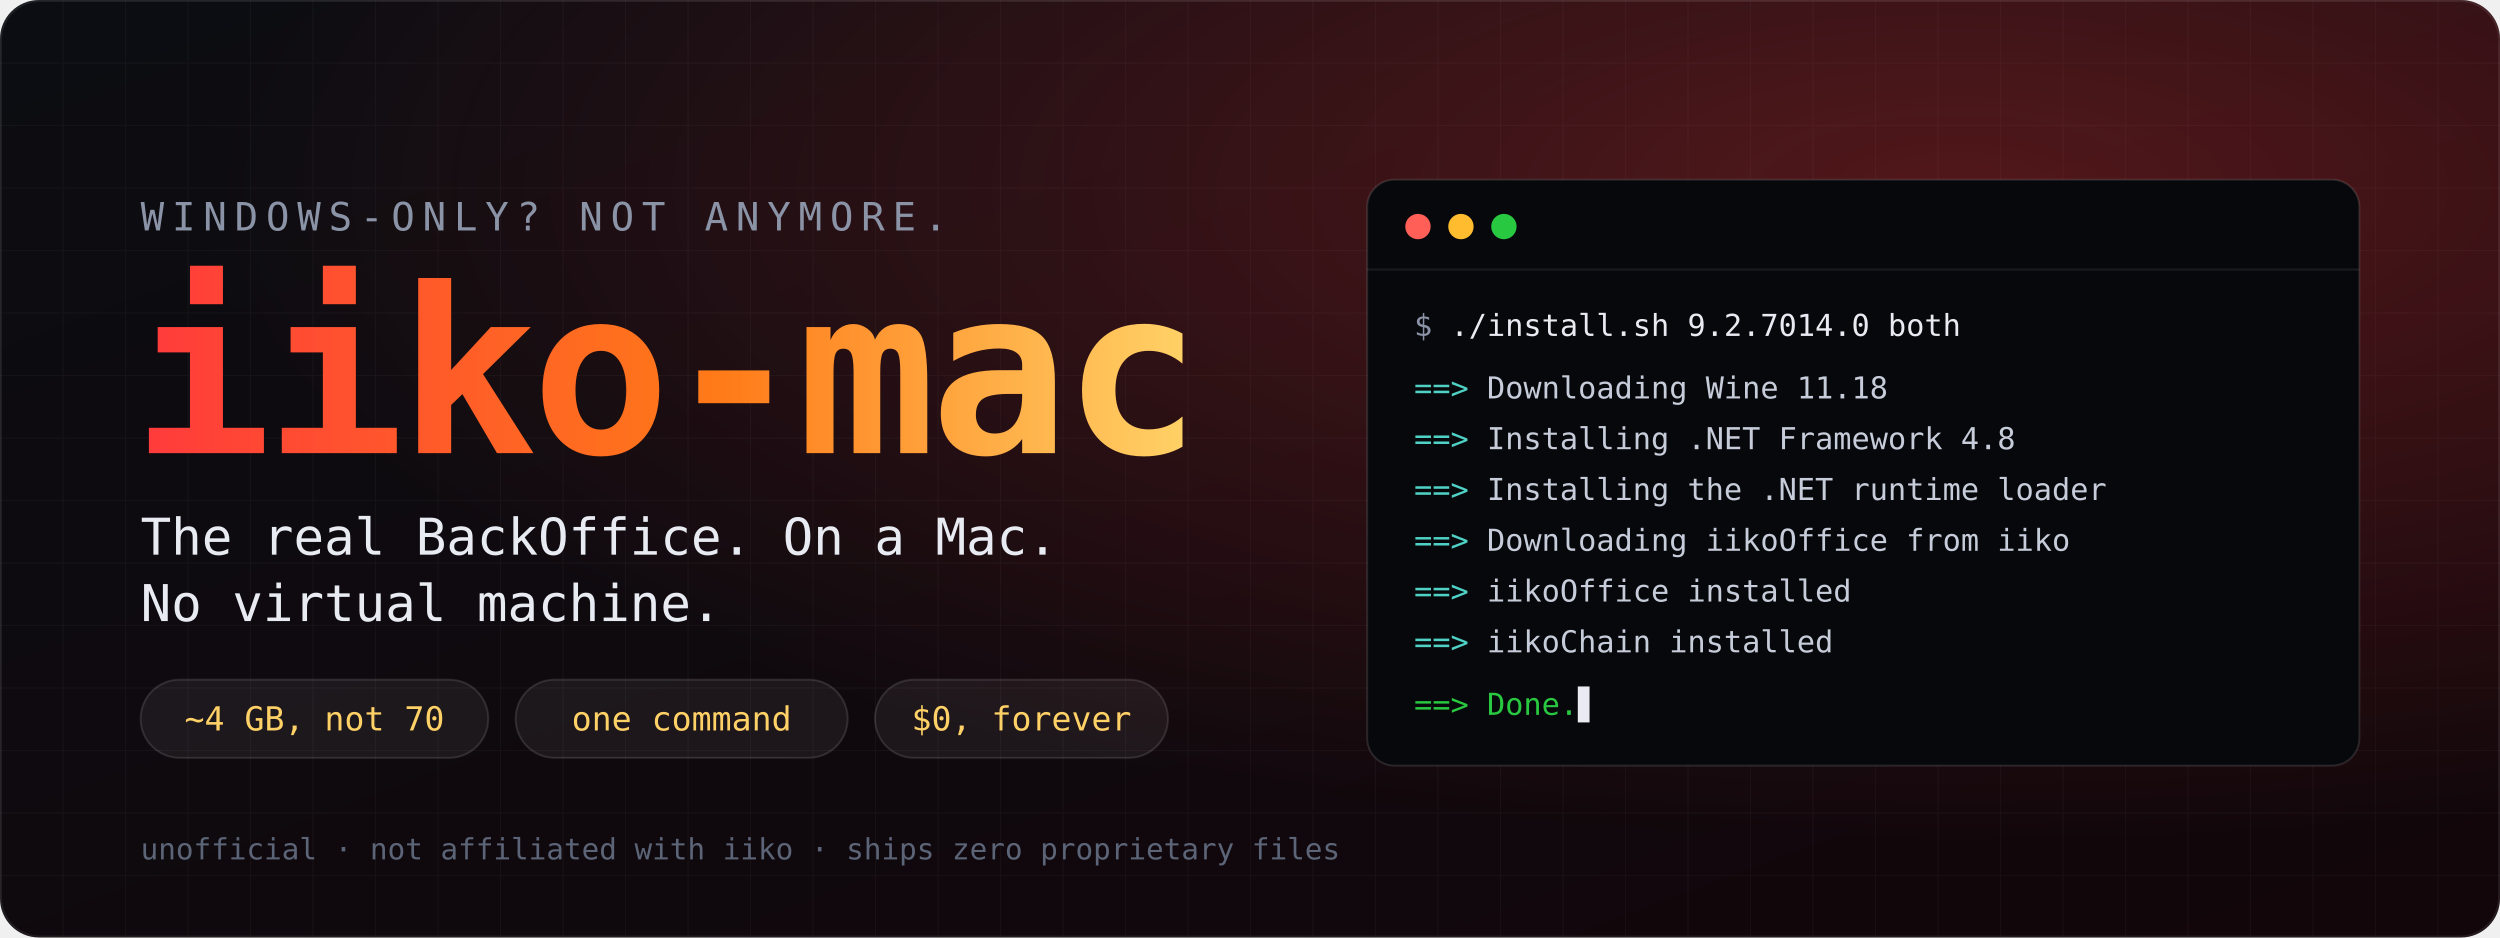
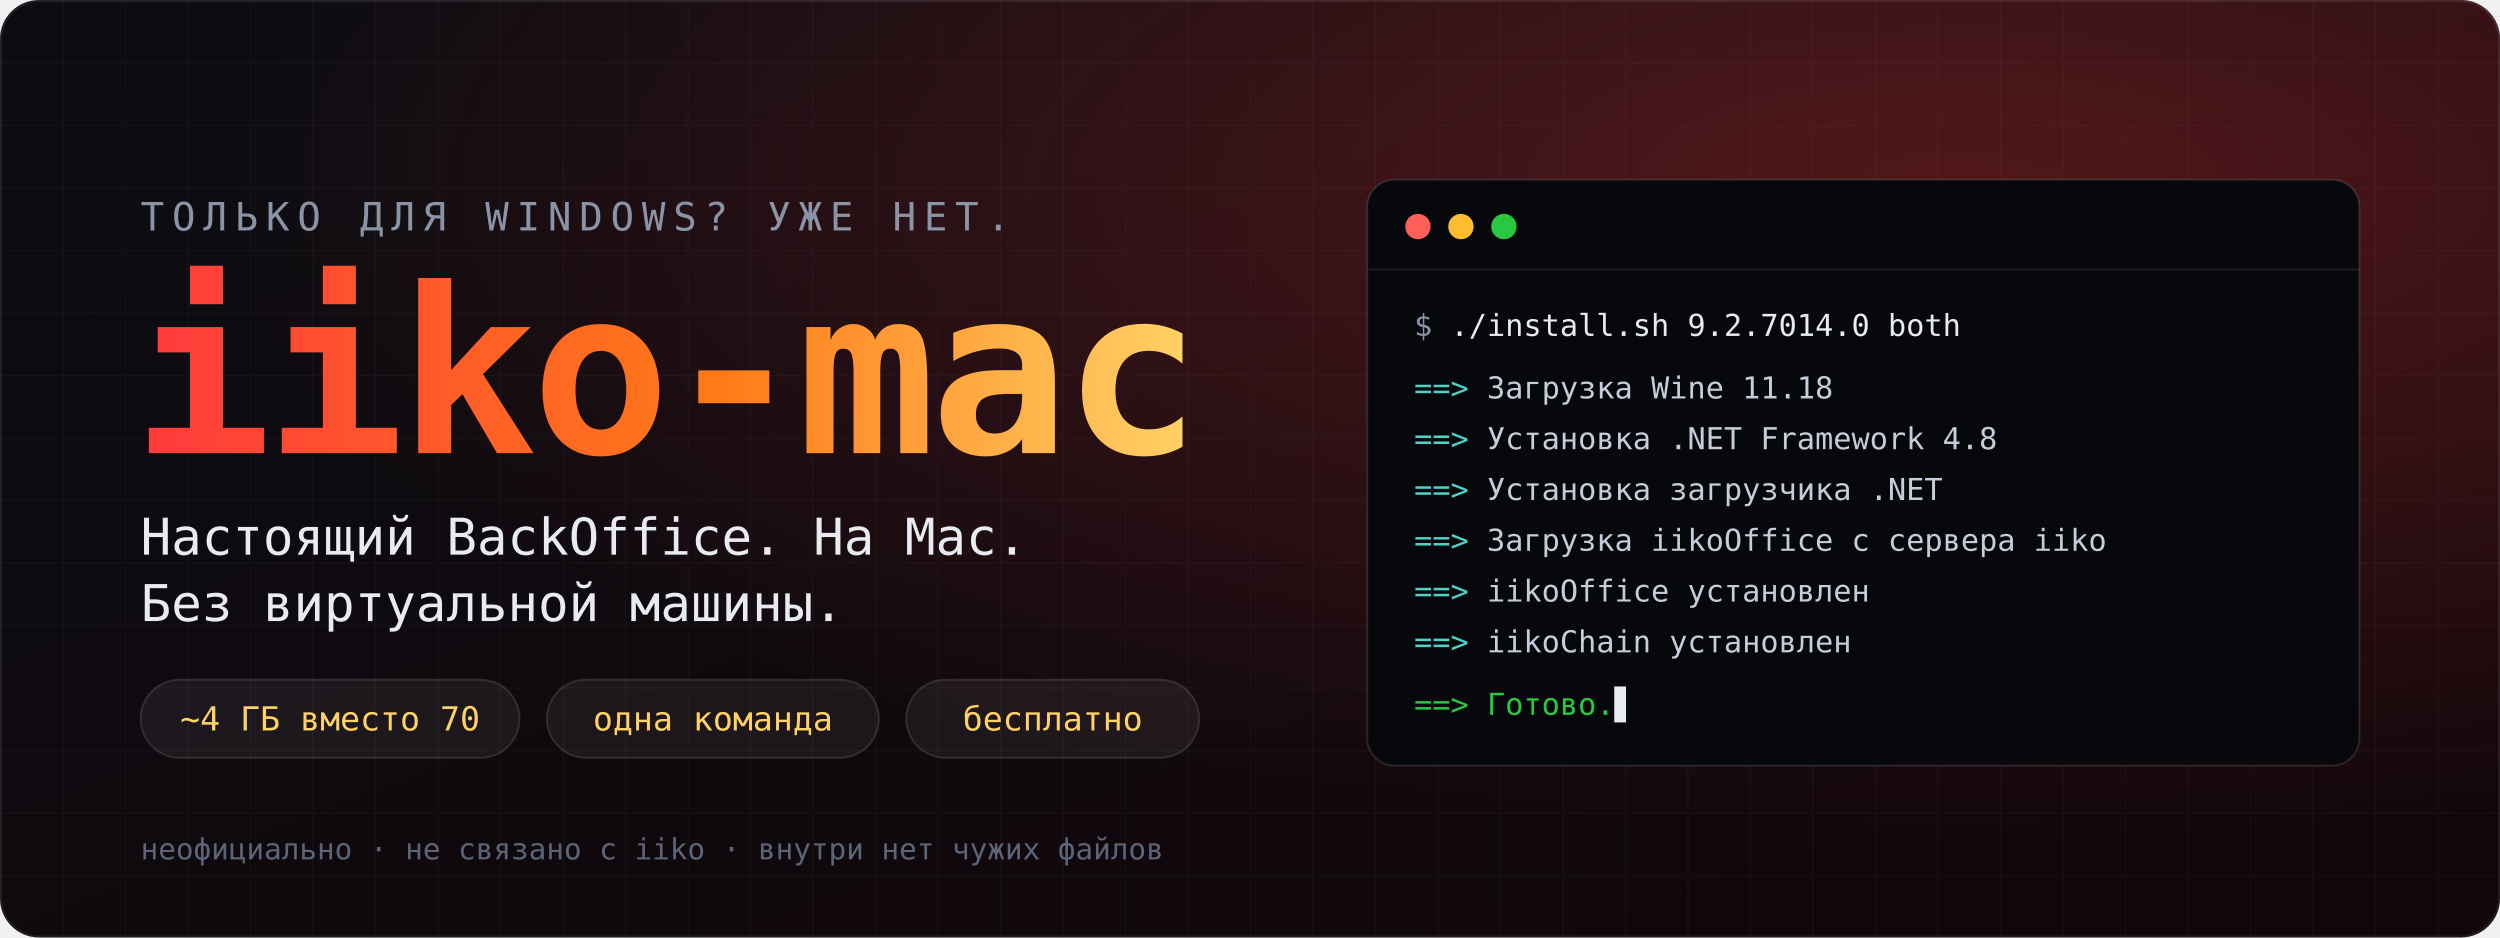
- <svg xmlns="http://www.w3.org/2000/svg" viewBox="0 0 1280 480" width="1280" height="480" role="img" aria-label="iiko-mac: the real BackOffice on a Mac, no virtual machine">
+ <svg xmlns="http://www.w3.org/2000/svg" viewBox="0 0 1280 480" width="1280" height="480" role="img" aria-label="iiko-mac: настоящий BackOffice на Mac без виртуальной машины">
  <defs>
    <linearGradient id="bg" x1="0" y1="0" x2="1" y2="1">
      <stop offset="0" stop-color="#0b0d12" />
      <stop offset="1" stop-color="#12060a" />
    </linearGradient>
    <linearGradient id="hot" x1="0" y1="0" x2="1" y2="0">
      <stop offset="0" stop-color="#ff3b3b" />
      <stop offset="0.55" stop-color="#ff7a18" />
      <stop offset="1" stop-color="#ffd166" />
    </linearGradient>
    <radialGradient id="glow" cx="0.78" cy="0.2" r="0.7">
      <stop offset="0" stop-color="#ff3b3b" stop-opacity="0.28" />
      <stop offset="1" stop-color="#ff3b3b" stop-opacity="0" />
    </radialGradient>
    <pattern id="grid" width="32" height="32" patternUnits="userSpaceOnUse">
      <path d="M32 0H0V32" fill="none" stroke="#ffffff" stroke-opacity="0.035" />
    </pattern>
    <style>
      .mono { font-family: ui-monospace, SFMono-Regular, Menlo, Consolas, monospace; }
      .cur { animation: blink 1.1s steps(1) infinite; }
      @keyframes blink { 50% { opacity: 0; } }
    </style>
  </defs>
  <rect width="1280" height="480" rx="20" fill="url(#bg)" />
  <rect width="1280" height="480" rx="20" fill="url(#grid)" />
  <rect width="1280" height="480" rx="20" fill="url(#glow)" />
  <rect x="0.5" y="0.5" width="1279" height="479" rx="20" fill="none" stroke="#ffffff" stroke-opacity="0.08" />
-   <text x="72" y="118" class="mono" font-size="20" fill="#8b93a7" letter-spacing="4">WINDOWS-ONLY? NOT ANYMORE.</text>
+   <text x="72" y="118" class="mono" font-size="20" fill="#8b93a7" letter-spacing="4">ТОЛЬКО ДЛЯ WINDOWS? УЖЕ НЕТ.</text>
  <text x="68" y="232" class="mono" font-size="118" font-weight="800" fill="url(#hot)" letter-spacing="-3">iiko-mac</text>
-   <text x="72" y="284" class="mono" font-size="26" fill="#e8ebf2">The real BackOffice. On a Mac.</text>
-   <text x="72" y="318" class="mono" font-size="26" fill="#e8ebf2">No virtual machine.</text>
+   <text x="72" y="284" class="mono" font-size="26" fill="#e8ebf2">Настоящий BackOffice. На Mac.</text>
+   <text x="72" y="318" class="mono" font-size="26" fill="#e8ebf2">Без виртуальной машины.</text>
  <g class="mono" font-size="17">
-     <rect x="72" y="348" width="178" height="40" rx="20" fill="#ffffff" fill-opacity="0.06" stroke="#ffffff" stroke-opacity="0.12" />
-     <text x="161" y="374" text-anchor="middle" fill="#ffd166">~4 GB, not 70</text>
-     <rect x="264" y="348" width="170" height="40" rx="20" fill="#ffffff" fill-opacity="0.06" stroke="#ffffff" stroke-opacity="0.12" />
-     <text x="349" y="374" text-anchor="middle" fill="#ffd166">one command</text>
-     <rect x="448" y="348" width="150" height="40" rx="20" fill="#ffffff" fill-opacity="0.06" stroke="#ffffff" stroke-opacity="0.12" />
-     <text x="523" y="374" text-anchor="middle" fill="#ffd166">$0, forever</text>
+     <rect x="72" y="348" width="194" height="40" rx="20" fill="#ffffff" fill-opacity="0.06" stroke="#ffffff" stroke-opacity="0.12" />
+     <text x="169" y="374" text-anchor="middle" fill="#ffd166">~4 ГБ вместо 70</text>
+     <rect x="280" y="348" width="170" height="40" rx="20" fill="#ffffff" fill-opacity="0.06" stroke="#ffffff" stroke-opacity="0.12" />
+     <text x="365" y="374" text-anchor="middle" fill="#ffd166">одна команда</text>
+     <rect x="464" y="348" width="150" height="40" rx="20" fill="#ffffff" fill-opacity="0.06" stroke="#ffffff" stroke-opacity="0.12" />
+     <text x="539" y="374" text-anchor="middle" fill="#ffd166">бесплатно</text>
  </g>
  <g transform="translate(700 92)">
    <rect width="508" height="300" rx="14" fill="#07080b" stroke="#ffffff" stroke-opacity="0.12" />
    <circle cx="26" cy="24" r="6.5" fill="#ff5f57" />
    <circle cx="48" cy="24" r="6.5" fill="#febc2e" />
    <circle cx="70" cy="24" r="6.5" fill="#28c840" />
    <line x1="0" y1="46" x2="508" y2="46" stroke="#ffffff" stroke-opacity="0.08" />
    <g class="mono" font-size="15.5">
      <text x="24" y="80" fill="#8b93a7">$ <tspan fill="#e8ebf2">./install.sh 9.2.7014.0 both</tspan>
      </text>
-       <text x="24" y="112" fill="#4fd1c5">==&gt; <tspan fill="#c6ccd9">Downloading Wine 11.18</tspan>
+       <text x="24" y="112" fill="#4fd1c5">==&gt; <tspan fill="#c6ccd9">Загрузка Wine 11.18</tspan>
      </text>
-       <text x="24" y="138" fill="#4fd1c5">==&gt; <tspan fill="#c6ccd9">Installing .NET Framework 4.8</tspan>
+       <text x="24" y="138" fill="#4fd1c5">==&gt; <tspan fill="#c6ccd9">Установка .NET Framework 4.8</tspan>
      </text>
-       <text x="24" y="164" fill="#4fd1c5">==&gt; <tspan fill="#c6ccd9">Installing the .NET runtime loader</tspan>
+       <text x="24" y="164" fill="#4fd1c5">==&gt; <tspan fill="#c6ccd9">Установка загрузчика .NET</tspan>
      </text>
-       <text x="24" y="190" fill="#4fd1c5">==&gt; <tspan fill="#c6ccd9">Downloading iikoOffice from iiko</tspan>
+       <text x="24" y="190" fill="#4fd1c5">==&gt; <tspan fill="#c6ccd9">Загрузка iikoOffice с сервера iiko</tspan>
      </text>
-       <text x="24" y="216" fill="#4fd1c5">==&gt; <tspan fill="#c6ccd9">iikoOffice installed</tspan>
+       <text x="24" y="216" fill="#4fd1c5">==&gt; <tspan fill="#c6ccd9">iikoOffice установлен</tspan>
      </text>
-       <text x="24" y="242" fill="#4fd1c5">==&gt; <tspan fill="#c6ccd9">iikoChain installed</tspan>
+       <text x="24" y="242" fill="#4fd1c5">==&gt; <tspan fill="#c6ccd9">iikoChain установлен</tspan>
      </text>
-       <text x="24" y="274" fill="#28c840">==&gt; Done.<tspan class="cur" fill="#e8ebf2"> ▋</tspan>
+       <text x="24" y="274" fill="#28c840">==&gt; Готово.<tspan class="cur" fill="#e8ebf2"> ▋</tspan>
      </text>
    </g>
  </g>
-   <text x="72" y="440" class="mono" font-size="15" fill="#5c6477">unofficial · not affiliated with iiko · ships zero proprietary files</text>
+   <text x="72" y="440" class="mono" font-size="15" fill="#5c6477">неофициально · не связано с iiko · внутри нет чужих файлов</text>
</svg>
